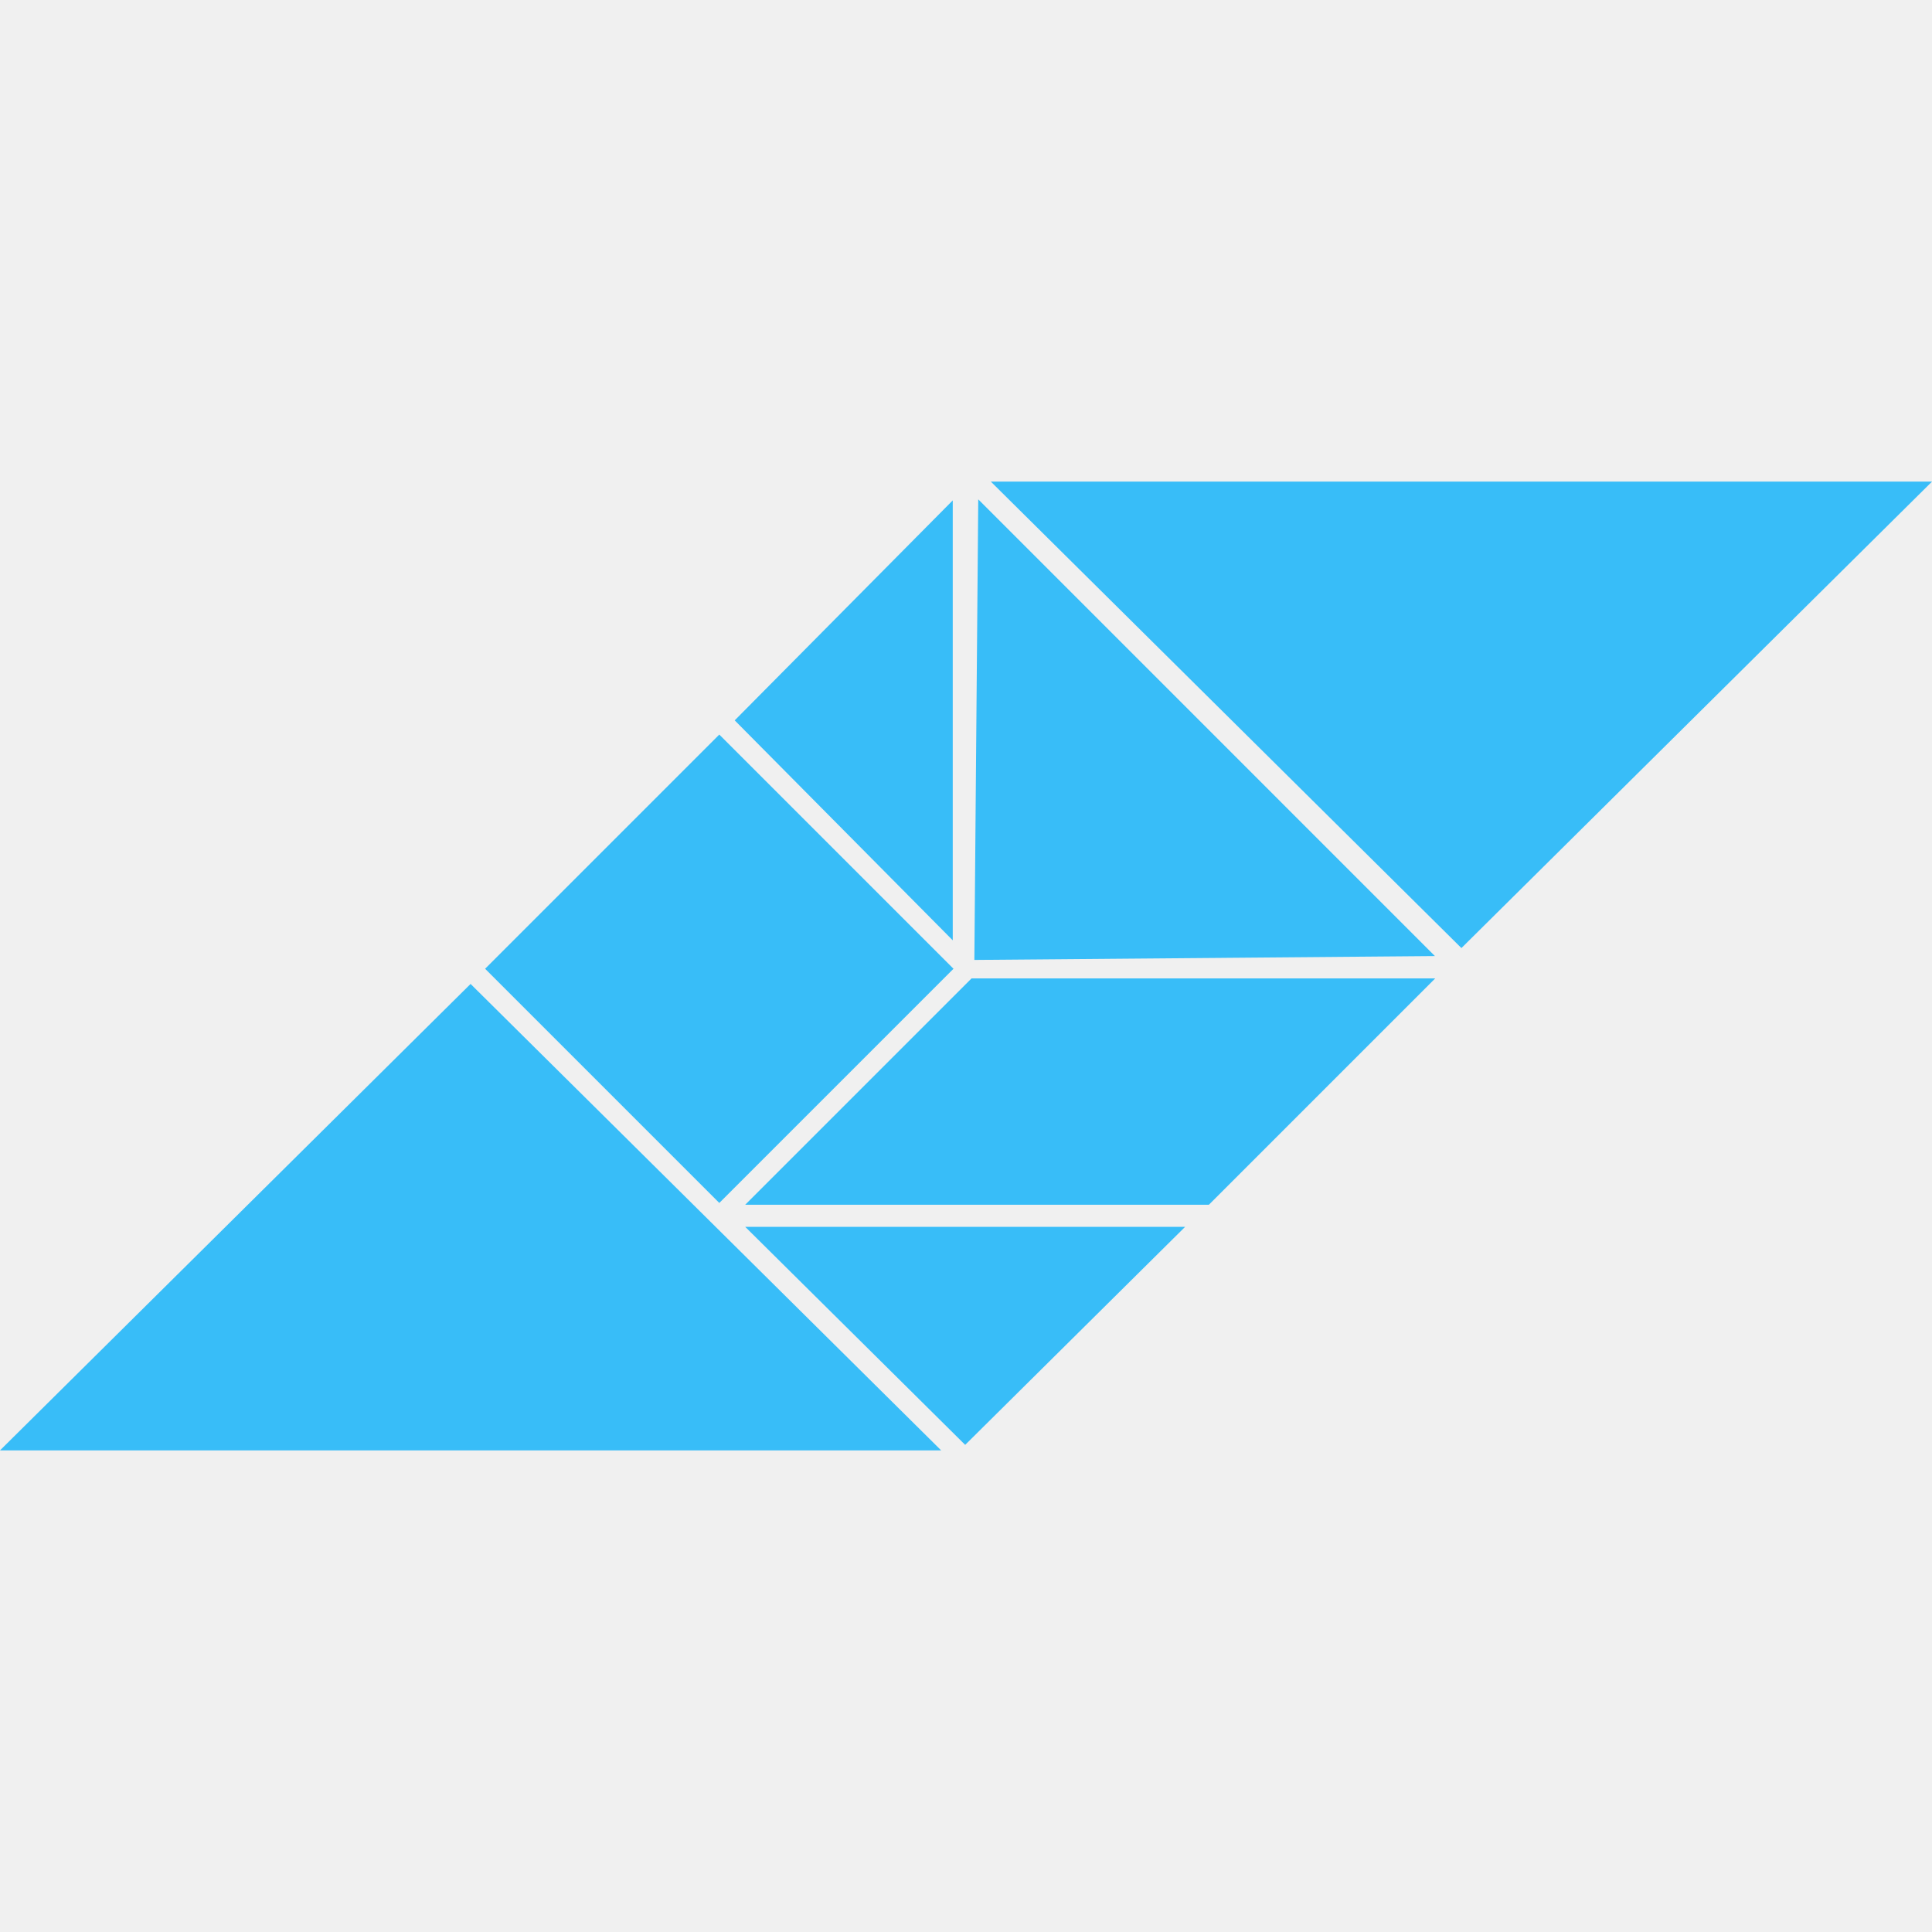
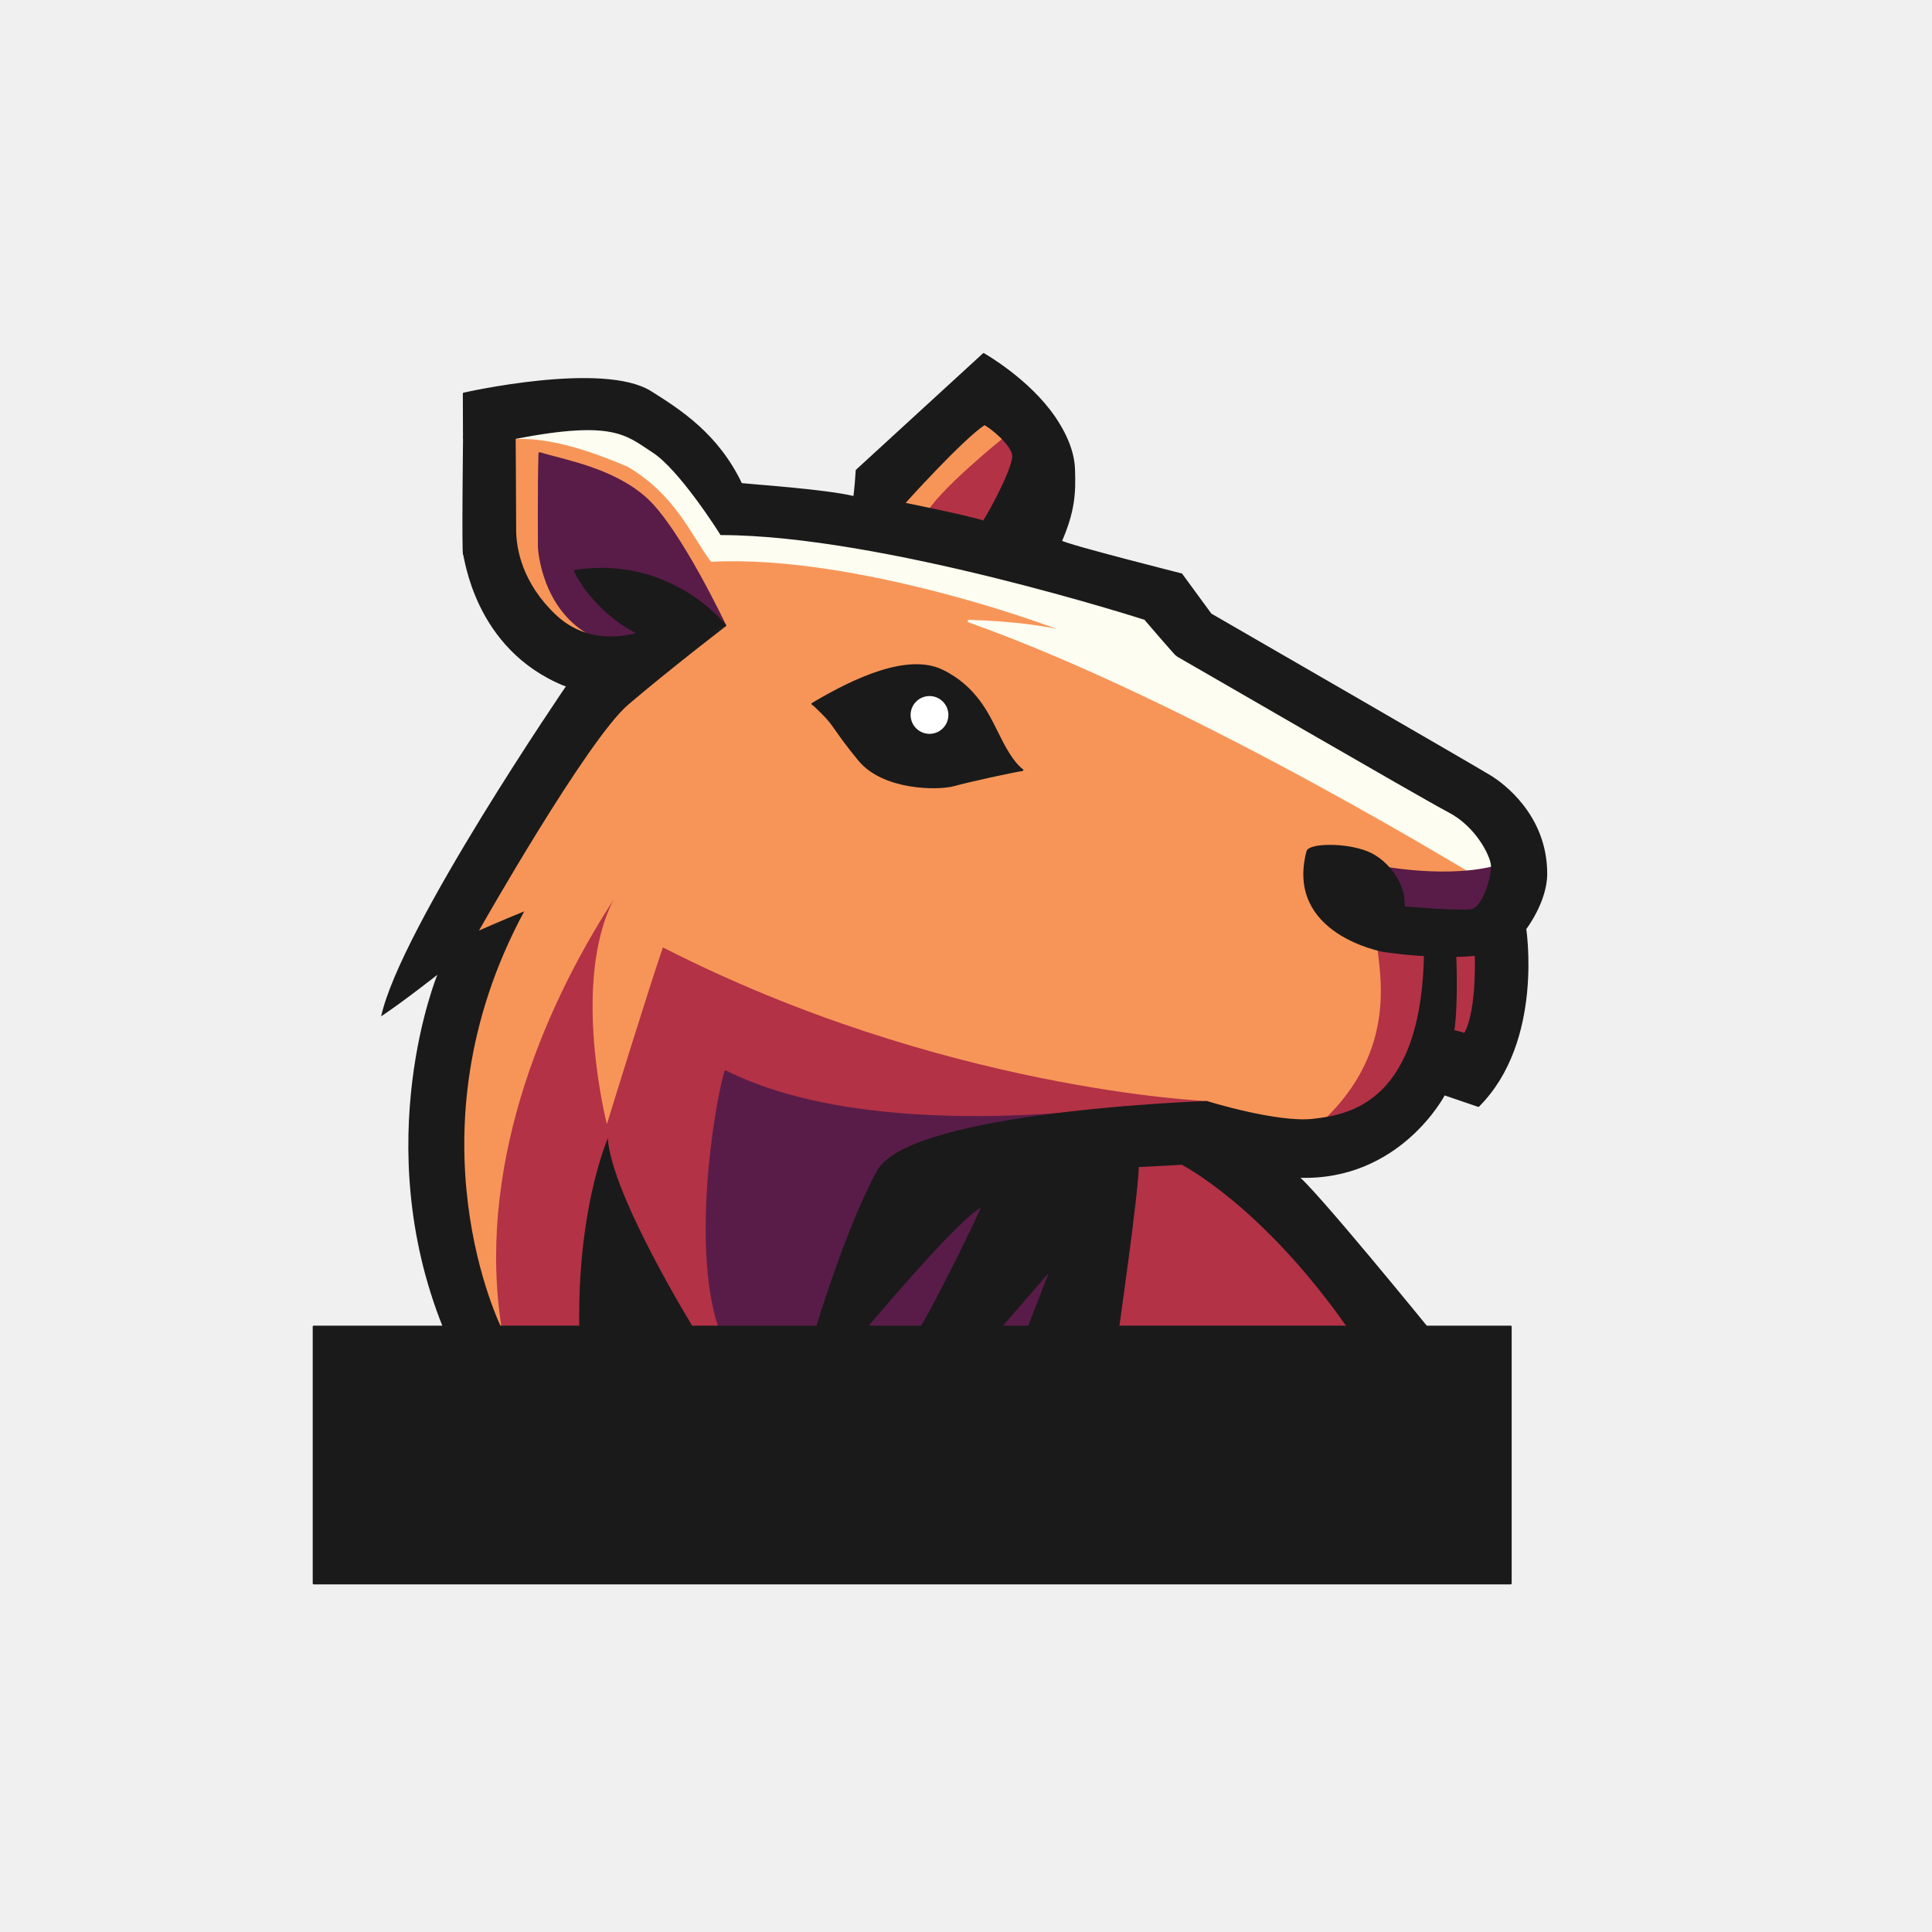
- <svg xmlns="http://www.w3.org/2000/svg" width="80" height="80" viewBox="0 0 700 351">
-   <path d="M529.5 169L700 0H359zM349.7 349l79.7-79H270zM266.2 86.5l79 79.7V6.8zM352 180h168l-82 82H270zm-176.23-3.5l84.85-84.85 84.85 84.85-84.85 84.85zm177.26-3.2l166.87-1.4L354.44 6.42zM170.5 182L341 351H0z" fill="#38BDF8" fill-rule="evenodd" />
+ <svg xmlns="http://www.w3.org/2000/svg" width="100%" height="100%" viewBox="0 0 1024 1024" version="1.1" xml:space="preserve" style="fill-rule:evenodd;clip-rule:evenodd;stroke-linecap:round;stroke-linejoin:round;stroke-miterlimit:1.5;">
+   <g id="Layer9">
+     <path d="M260.288,230.091L271.078,326.57L321.221,355.132L240.611,490.964L236.168,546.185L252.036,708.04L273.617,704.866L274.886,614.735L304.084,532.856L308.527,622.352L341.533,627.43L357.401,525.239L562.417,586.173L657.626,598.867L716.021,606.484L754.739,568.4L789.014,568.4L797.266,510.006L806.787,452.245L758.547,405.276L652.548,353.863L615.734,315.779L545.28,303.085L540.202,277.061L537.663,223.109L517.986,214.223L484.346,236.439L469.113,263.732L434.203,273.888L387.233,265.001L339.628,221.84L290.755,219.301L260.288,230.091Z" style="fill:rgb(247,149,88);stroke:rgb(247,149,88);stroke-width:1.36px;" />
+     <path d="M595.45,616.309L589.102,719.452L751.751,712.311L658.922,620.276L631.946,606.788L595.45,616.309Z" style="fill:rgb(179,50,70);stroke:rgb(89,28,72);stroke-width:1.36px;" />
+     <path d="M639.715,583.578C639.715,583.578 499.316,577.794 351.354,502.135C343.539,524.782 321.666,595.81 321.666,595.81C321.666,595.81 302.509,521.227 325.127,477.03C286.65,536.306 251.991,621.18 266.208,705.974C312.924,722.115 383.607,711.147 383.607,711.147L432.761,719.272L479.476,616.497L609.468,602.685C609.468,602.685 639.633,583.561 639.715,583.578Z" style="fill:rgb(179,50,70);" />
+     <g transform="matrix(1.05848,0,0,0.981423,-44.6039,9.22411)">
+       <path d="M731.24,501.344C731.24,512.74 743.298,557.104 702.596,596.949C714.621,604.748 750.414,585.189 750.414,585.189L784.562,557.235L789.709,504.239L746.034,503.379C746.034,503.379 738.45,501.344 731.24,501.344Z" style="fill:rgb(179,50,70);stroke:rgb(247,149,88);stroke-width:1.33px;" />
+     </g>
+     <path d="M791.017,468.944C791.017,468.944 635.433,372.518 513.566,329.203C532.658,329.759 561.5,332.197 574.905,338.696C561.5,331.79 454.138,293.102 377.177,297.069C367.192,283.771 358.393,261.556 332.796,246.665C315.319,239.36 292.108,230.649 271.491,232.128C231.184,228.94 321.573,224.96 321.573,224.96L378.188,248.692L392.406,268.496L604.658,303.533L646.296,339.077L756.992,408.643L807.262,440.633L791.017,468.944Z" style="fill:rgb(254,253,241);stroke:rgb(254,253,241);stroke-width:1.36px;" />
+     <path d="M596.421,586.893C596.421,586.893 462.667,607.389 384.595,568.036C379.112,586.711 366.487,664.481 382.593,706.665C396.1,719.276 437.718,715.274 437.718,715.274L572.829,713.081L596.421,586.893Z" style="fill:rgb(89,28,72);stroke:rgb(89,28,72);stroke-width:1.36px;" />
+     <path d="M730.448,459.358C730.448,459.358 769.125,467.317 796.656,458.371C803.028,456.301 791.781,483.557 791.781,483.557L760.096,492.9L730.441,494.931L730.448,459.358Z" style="fill:rgb(89,28,72);stroke:rgb(89,28,72);stroke-width:1.36px;" />
+     <path d="M384.161,331.478C384.161,331.478 359.903,280.143 342.224,264.284C324.545,248.425 298.547,244.266 286.068,240.366C285.548,259.085 285.795,290.214 285.795,290.214C285.795,290.214 287.309,322.664 313.798,336.508C325.645,340.9 345.612,337.972 345.612,337.972L362.118,329.453L384.161,331.478Z" style="fill:rgb(89,28,72);stroke:rgb(89,28,72);stroke-width:1.36px;" />
+     <path d="M532.981,232.006C532.981,232.006 496.928,260.949 490.835,273.644C484.741,286.338 524.856,286.338 524.856,286.338L540.089,250.794L548.722,237.592L532.981,232.006Z" style="fill:rgb(179,50,70);stroke:rgb(179,50,70);stroke-width:1.36px;" />
+   </g>
+   <g id="Layer10">
+     <ellipse cx="492.813" cy="378.583" rx="16.265" ry="16.662" style="fill:white;stroke:rgb(254,253,241);stroke-width:1.36px;" />
+   </g>
+   <g id="V2">
+     <g id="Layer1">
+       <path d="M245.813,208.61C245.813,208.61 319.591,191.792 344.932,207.798C360.369,217.547 380.274,230.14 392.867,256.545C398.391,257.185 437.552,259.795 452.583,263.451C453.131,263.699 454.045,249.339 454.045,249.339L521.321,187.653C521.321,187.653 545.043,201.035 558.78,221.087C569.103,236.154 569.201,246.421 569.297,249.363C569.687,261.333 569.274,270.837 562.308,286.903C565.844,289.19 626.064,304.374 626.064,304.374L606.93,328.085C606.93,328.085 467.238,283.106 382.171,283.106C381.329,281.608 360.363,248.609 346.22,239.457C332.076,230.306 325.421,221.986 273.174,232.136L245.886,232.136L245.813,208.61ZM521.31,276.498C515.32,274.169 479.047,266.848 479.047,266.848C479.047,266.848 509.974,232.409 521.809,224.751C525.803,226.914 535.952,235.233 536.951,241.057C537.949,246.881 524.804,271.34 521.31,276.498Z" style="fill:rgb(26,26,26);stroke:rgb(26,26,26);stroke-width:1px;" />
+     </g>
+     <g id="Layer2">
+       <path d="M626.238,304.481L641.712,325.613C641.712,325.613 785.608,408.654 790.628,411.913C795.648,415.173 819.557,431.705 819.557,463.163C819.557,477.722 808.596,492.094 808.596,492.094L771.418,501.194L733.512,504.106C733.512,504.106 681.444,495.035 692.942,451.335C693.97,447.429 712.933,447.028 724.574,451.662C736.214,456.297 745.36,470.156 743.863,480.838C744.688,480.914 773.933,483.522 780.137,482.294C786.341,481.066 791.515,463.781 790.683,458.123C789.851,452.466 782.3,437.598 767.949,430.11C753.597,422.622 624.394,347.544 623.978,347.544C623.562,347.544 607.339,328.617 607.339,328.617L626.238,304.481Z" style="fill:rgb(26,26,26);stroke:rgb(26,26,26);stroke-width:1px;" />
+     </g>
+     <g id="Layer3">
+       <path d="M808.354,491.678C808.354,491.678 818.032,551.717 783.576,586.173C776.158,583.606 765.481,580.001 765.481,580.001C765.481,580.001 741.7,625.995 687.753,623.72C633.806,621.445 639.656,584.072 639.656,584.072C639.656,584.072 676.843,595.657 695.962,593.497C715.082,591.337 755.281,584.932 755.281,501.086C755.281,480.938 771.107,501.085 771.107,501.085C771.107,501.085 772.762,529.31 770.322,546.389C773.216,547.031 776.312,547.987 776.312,547.987C776.312,547.987 783.9,538.563 781.903,498.069C785.364,492.184 808.354,491.678 808.354,491.678Z" style="fill:rgb(26,26,26);stroke:rgb(26,26,26);stroke-width:1px;" />
+     </g>
+     <g id="Layer4">
+       <path d="M686.882,622.941C679.395,618.574 639.604,584.079 639.604,584.079C639.604,584.079 482.542,589.287 465.277,620.77C448.012,652.252 431.763,707.601 431.763,707.601L454.198,709.383C454.198,709.383 508.067,644.283 520.755,639.083C518.675,645.323 491.22,700.44 487.06,705.224C482.901,710.007 527.826,706.264 527.826,706.264L557.361,672.153L544.049,706.472L592.303,706.264C592.303,706.264 602.91,632.22 603.118,618.076C609.358,617.868 626.413,616.828 626.413,616.828C626.413,616.828 668.995,638.124 715.169,704.265C719.121,708.009 758.43,706.137 758.43,706.137C758.43,706.137 694.37,627.309 686.882,622.941Z" style="fill:rgb(26,26,26);stroke:rgb(26,26,26);stroke-width:1px;" />
+       <path d="M368.434,705.243C368.434,705.243 324.155,633.747 322.124,603.28C313.999,623.998 305.875,660.152 307.093,706.868C308.312,753.585 266.064,704.431 266.064,704.431C266.064,704.431 214.067,601.235 277.845,483.037C264.846,488.332 253.877,493.207 253.877,493.207C253.877,493.207 311.155,392.056 333.092,373.37C355.028,354.683 384.683,331.934 384.683,331.934L300.594,362.808C300.594,362.808 212.176,491.967 202.02,538.684C214.207,530.559 231.801,516.656 231.801,516.656C231.801,516.656 195.33,605.18 234.734,703.42C255.045,728.945 281.856,733.414 281.856,733.414L315.979,731.383L348.071,717.571L368.434,705.243Z" style="fill:rgb(26,26,26);" />
+     </g>
+     <g id="Layer5">
+       <path d="M384.382,331.535C384.382,331.535 355.516,294.682 304.706,302.562C310.868,315.767 325.351,329.717 338.555,335.68C333.55,337.065 312.039,343.028 294.255,326.203C276.472,309.377 273.08,291.12 273.08,280.87C273.08,270.62 272.814,231.485 272.814,231.485L245.931,231.485C245.931,231.485 245.171,294.03 245.931,294.03C246.691,294.03 251.35,343.923 299.67,363.249C321.101,356.884 384.382,331.535 384.382,331.535Z" style="fill:rgb(26,26,26);stroke:rgb(26,26,26);stroke-width:1px;" />
+     </g>
+     <g transform="matrix(1.05963,0,0,1.08713,-28.8286,-61.2617)">
+       <g id="Layer6">
+         <rect x="184.093" y="703.122" width="598.779" height="125.211" style="fill:rgb(26,26,26);stroke:rgb(26,26,26);stroke-width:0.93px;" />
+       </g>
+     </g>
+     <path d="M430.577,373.045C453.732,359.234 481.385,346.819 499.259,355.35C517.133,363.881 524.039,379.318 528.101,387.442C532.163,395.567 536.226,403.691 541.913,408.16C537.164,408.795 513.841,413.907 505.522,416.195C497.202,418.483 468.292,418.483 455.396,402.883C442.501,387.284 442.501,384.372 435.845,377.925C432.843,375.076 432.589,374.586 430.577,373.045ZM492.652,368.422C498.456,368.422 503.168,373.134 503.168,378.938C503.168,384.742 498.456,389.454 492.652,389.454C486.849,389.454 482.137,384.742 482.137,378.938C482.137,373.134 486.849,368.422 492.652,368.422Z" style="fill:rgb(26,26,26);stroke:rgb(26,26,26);stroke-width:1px;" />
+     <g transform="matrix(0.990251,0,0,1,7.13285,0)">
+       <g id="Layer7">
+         <path d="M733.633,504.101C733.633,504.101 760.414,508.287 782.888,506.08C794.688,504.922 801.418,499.131 808.521,492.853C802.551,488.926 777.003,493.015 777.003,493.015L743.991,495.943L733.633,504.101Z" style="fill:rgb(26,26,26);stroke:rgb(26,26,26);stroke-width:1px;" />
+       </g>
+     </g>
+   </g>
</svg>
